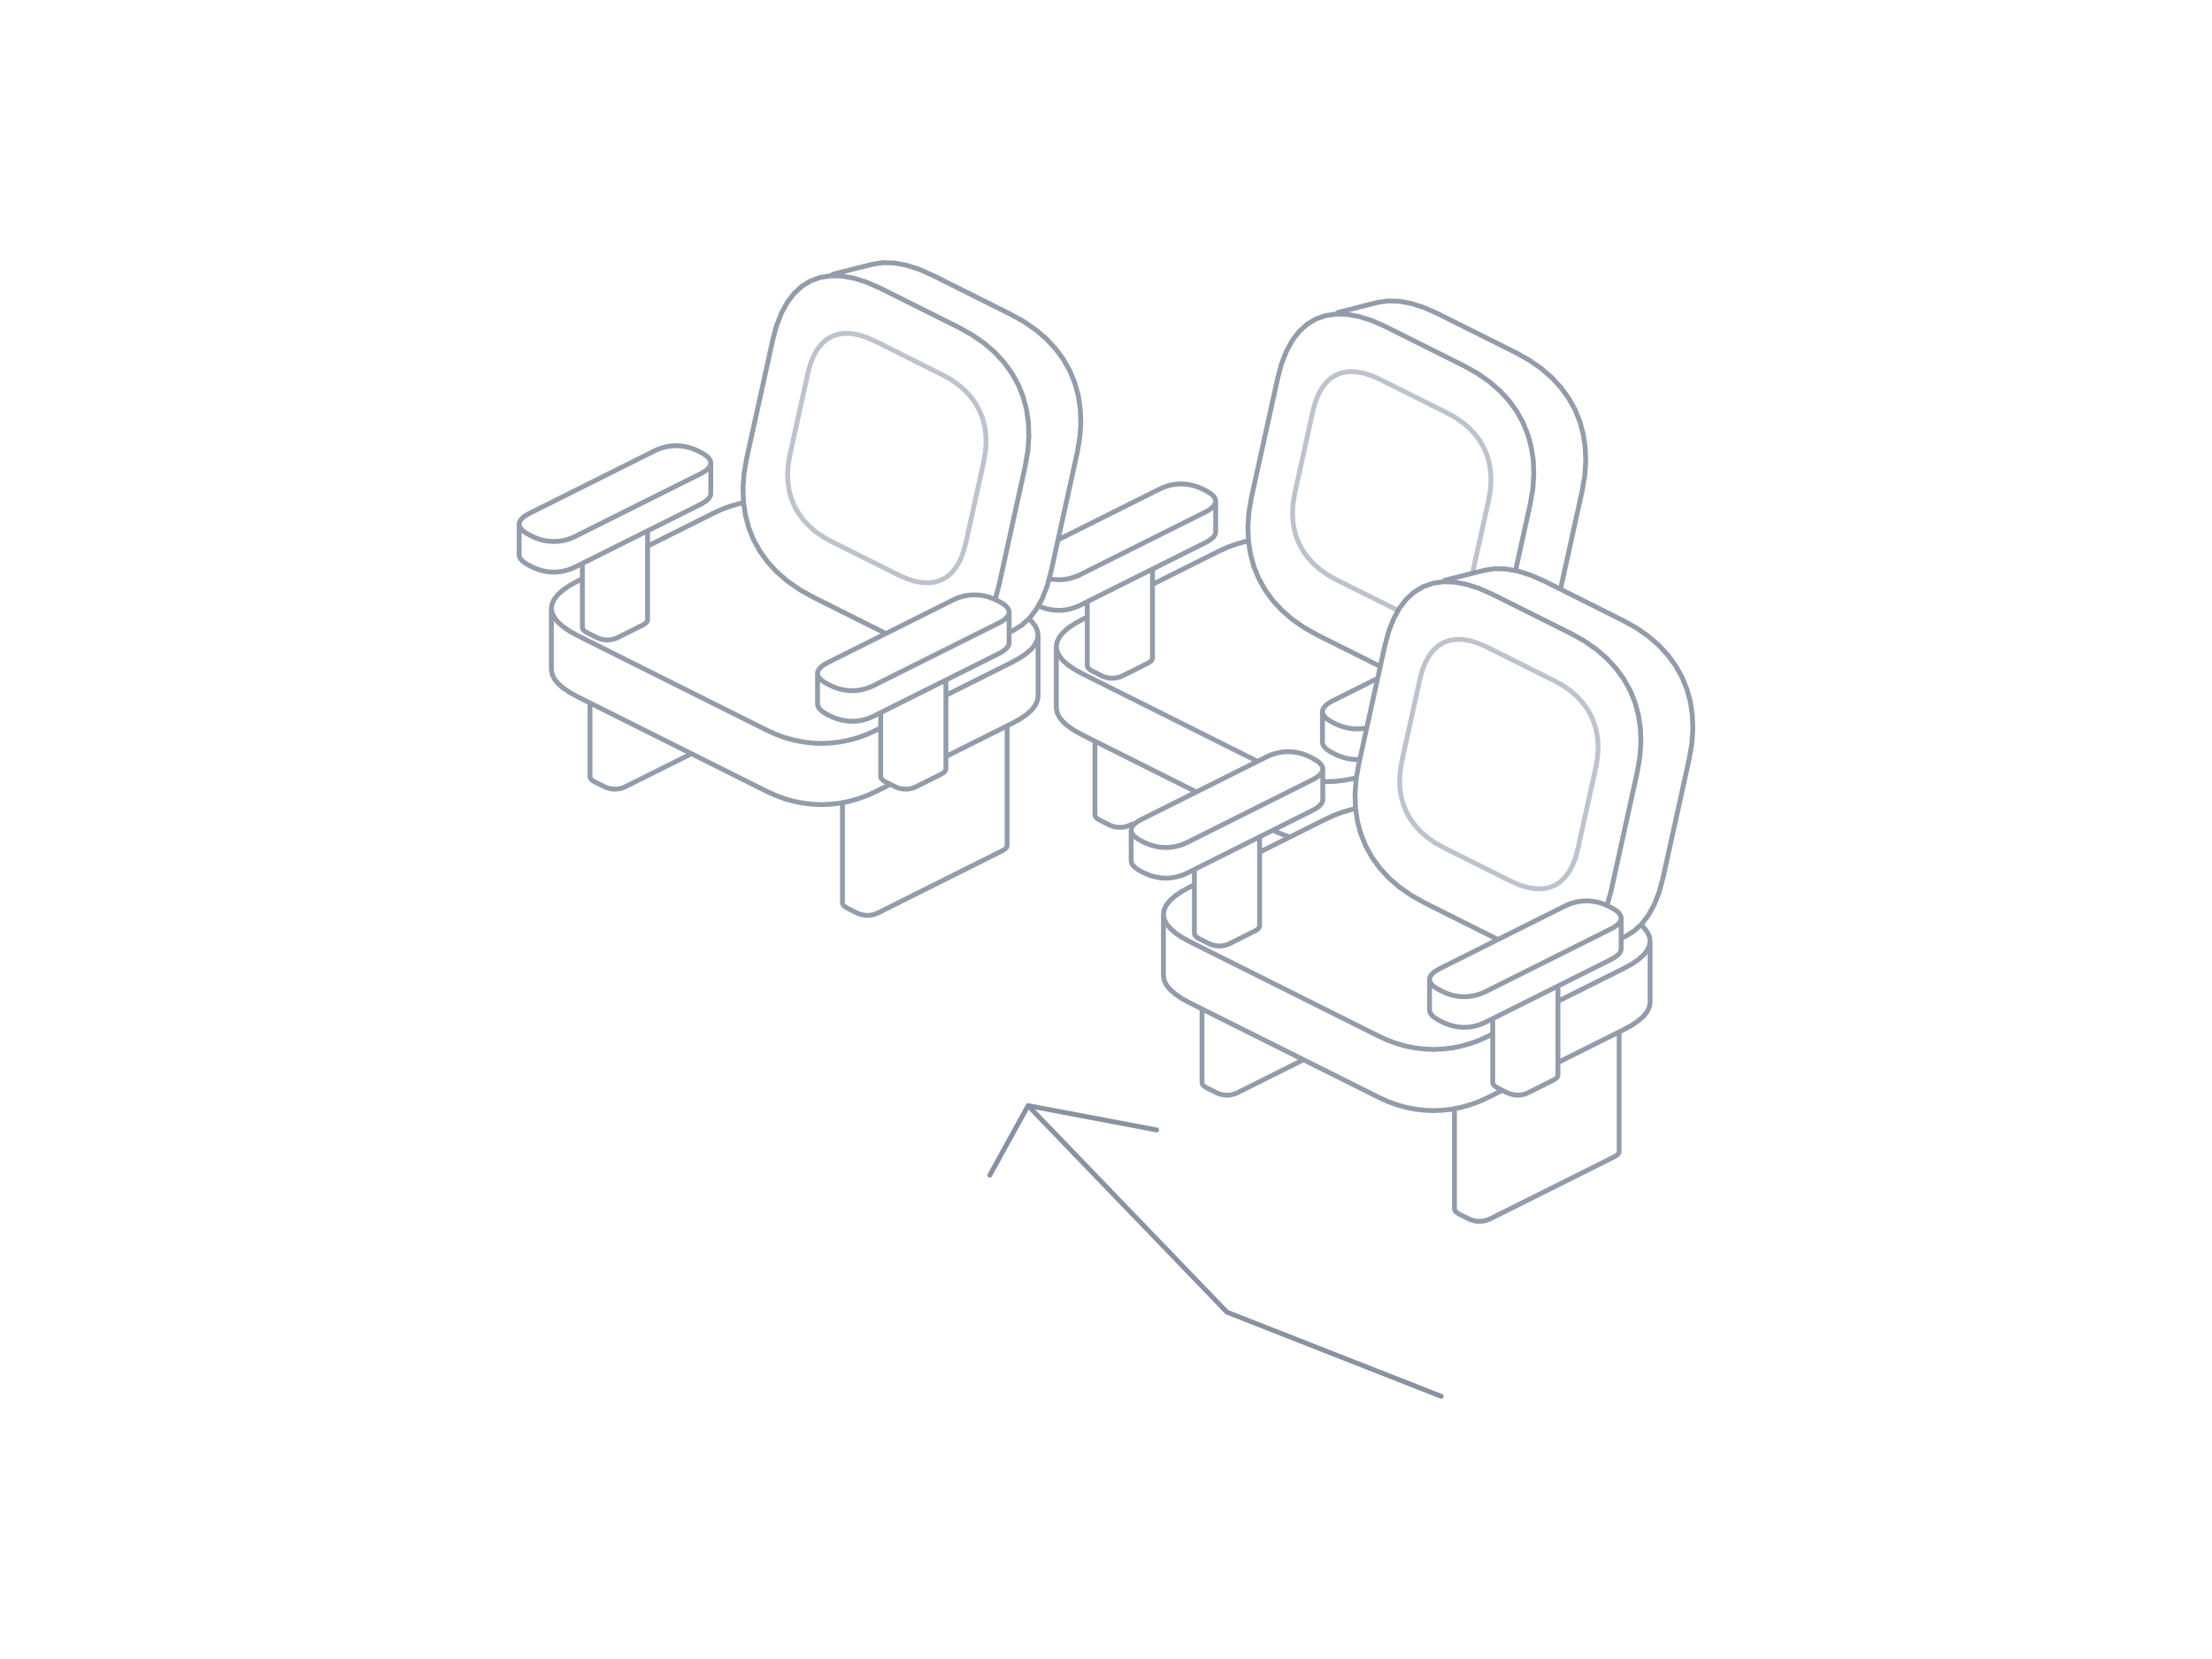
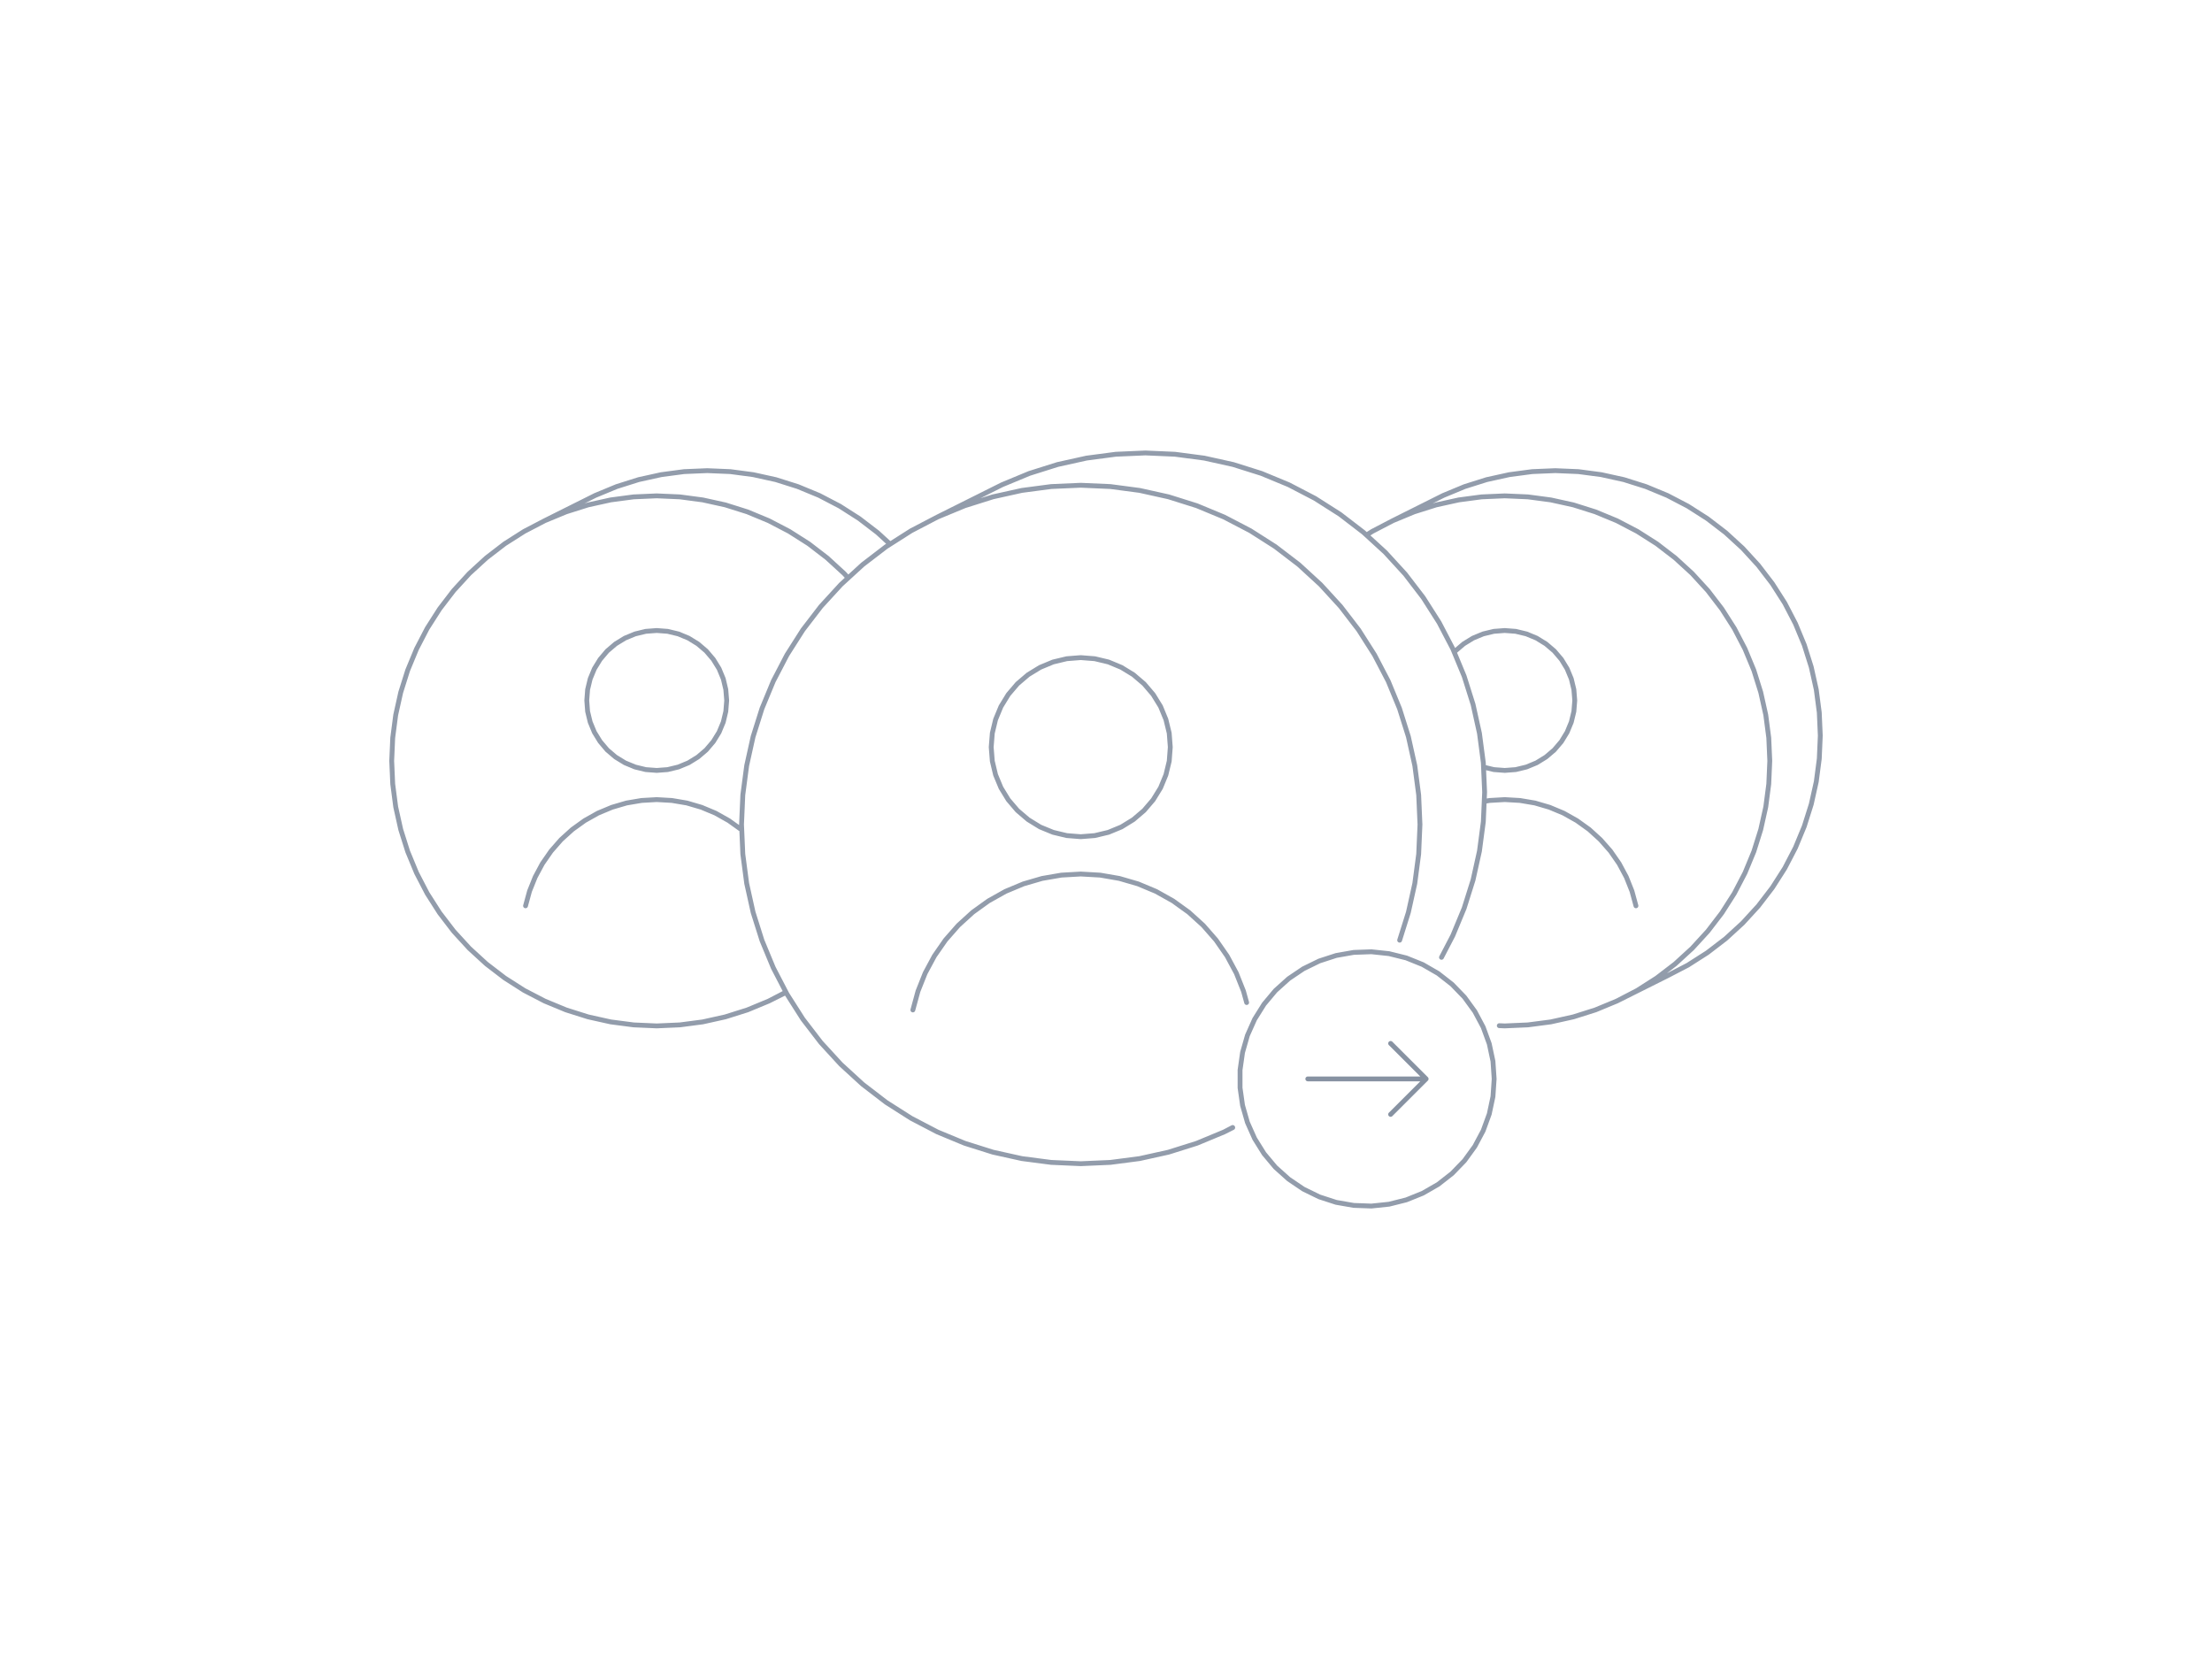
<svg xmlns="http://www.w3.org/2000/svg" viewBox="0 0 480 360" role="img" color="#8792a2" fill="none" stroke="currentColor" stroke-width="1.05" stroke-linecap="round" stroke-linejoin="round">
-   <path vector-effect="non-scaling-stroke" stroke-opacity=".55" d="M319.61,124.02 323.06,108.39 323.40,106.36 323.54,104.40 323.48,102.52 323.21,100.71 322.75,98.98 322.08,97.35 321.23,95.80 320.17,94.35 318.93,93.01 317.51,91.77 315.89,90.65 314.10,89.64 299.49,82.34 297.65,81.53 295.91,80.97 294.28,80.68 292.75,80.64 291.33,80.85 290.03,81.32 288.85,82.03 287.79,83.00 286.86,84.21 286.06,85.66 285.40,87.36 284.87,89.29 280.97,107.03 280.62,109.05 280.48,111.01 280.54,112.89 280.81,114.70 281.28,116.43 281.94,118.07 282.80,119.61 283.85,121.06 285.09,122.40 286.52,123.64 288.13,124.76 289.93,125.77 303.08,132.34 M194.97,124.77 196.81,125.58 198.54,126.14 200.18,126.43 201.71,126.47 203.12,126.26 204.43,125.79 205.61,125.08 206.67,124.11 207.60,122.90 208.40,121.45 209.06,119.75 209.58,117.82 213.49,100.08 213.84,98.06 213.98,96.10 213.91,94.22 213.65,92.41 213.18,90.68 212.52,89.05 211.66,87.50 210.61,86.05 209.37,84.71 207.94,83.47 206.33,82.35 204.53,81.34 189.92,74.04 188.08,73.23 186.35,72.67 184.71,72.38 183.18,72.34 181.77,72.55 180.46,73.02 179.28,73.73 178.22,74.70 177.29,75.91 176.49,77.36 175.83,79.06 175.31,80.99 171.40,98.73 171.05,100.75 170.91,102.71 170.98,104.59 171.24,106.40 171.71,108.13 172.37,109.77 173.23,111.31 174.28,112.76 175.52,114.10 176.95,115.34 178.56,116.46 180.36,117.47 194.97,124.77 M327.78,191.18 329.61,191.99 331.35,192.54 332.99,192.84 334.52,192.88 335.93,192.66 337.23,192.20 338.42,191.48 339.47,190.52 340.41,189.31 341.20,187.85 341.87,186.16 342.39,184.22 346.30,166.49 346.64,164.46 346.79,162.51 346.72,160.62 346.45,158.81 345.99,157.09 345.33,155.45 344.47,153.90 343.42,152.46 342.18,151.11 340.75,149.87 339.13,148.75 337.34,147.75 322.73,140.44 320.89,139.63 319.15,139.08 317.52,138.78 315.99,138.74 314.57,138.96 313.27,139.42 312.09,140.14 311.03,141.10 310.10,142.31 309.30,143.77 308.64,145.46 308.11,147.40 304.21,165.13 303.86,167.15 303.72,169.11 303.78,171.00 304.05,172.81 304.52,174.53 305.18,176.17 306.04,177.72 307.09,179.16 308.33,180.51 309.76,181.74 311.37,182.87 313.17,183.87 327.78,191.18" />
-   <path vector-effect="non-scaling-stroke" stroke-opacity=".9" d="M237.60,161.24 237.60,176.83 237.63,177.03 237.72,177.23 237.88,177.43 238.10,177.63 238.38,177.82 238.73,178.01 240.65,178.97 241.04,179.15 241.42,179.29 241.82,179.40 242.21,179.48 242.61,179.52 243.01,179.54 243.41,179.52 243.81,179.48 244.21,179.40 244.60,179.29 244.99,179.15 245.37,178.97 245.70,178.81 M270.58,117.45 270.23,117.52 268.27,118.07 266.33,118.78 264.43,119.64 250.44,126.64 M235.59,134.06 234.88,134.42 233.15,135.37 231.73,136.34 230.63,137.32 229.85,138.31 229.38,139.31 229.22,140.31 229.22,153.59 229.38,154.59 229.85,155.59 230.63,156.58 231.73,157.56 233.15,158.53 234.88,159.48 259.22,171.66 M276.63,180.33 277.95,180.93 279.43,181.47 M293.96,168.87 293.82,168.91 291.83,169.30 289.84,169.54 287.83,169.62 287.39,169.60 M272.50,165.02 234.88,146.20 233.15,145.25 231.73,144.28 230.63,143.30 229.85,142.31 229.38,141.31 229.22,140.31 M338.70,127.50 343.32,106.54 343.88,103.30 344.10,100.17 344.00,97.15 343.57,94.26 342.83,91.50 341.77,88.88 340.39,86.40 338.71,84.09 336.73,81.94 334.44,79.96 331.86,78.16 328.99,76.55 311.92,68.02 308.98,66.72 306.20,65.84 303.58,65.36 301.14,65.30 298.87,65.64 290.30,67.81 M328.94,123.49 332.05,109.39 332.61,106.15 332.83,103.02 332.73,100.00 332.30,97.11 331.56,94.35 330.49,91.72 329.12,89.25 327.44,86.93 325.45,84.78 323.17,82.80 320.59,81.01 317.72,79.40 300.65,70.87 297.71,69.57 294.93,68.68 292.31,68.21 289.87,68.15 287.60,68.49 285.52,69.24 283.63,70.38 281.93,71.92 280.44,73.86 279.17,76.18 278.10,78.90 277.27,82.00 271.58,107.83 271.02,111.07 270.79,114.20 270.90,117.22 271.32,120.11 272.07,122.88 273.13,125.50 274.50,127.97 276.18,130.29 278.17,132.44 280.45,134.42 283.04,136.21 285.91,137.82 299.19,144.46 M235.94,130.96 235.94,144.46 235.97,144.66 236.06,144.86 236.22,145.06 236.44,145.26 236.72,145.45 237.07,145.64 238.99,146.60 239.38,146.78 239.76,146.92 240.16,147.03 240.55,147.11 240.95,147.15 241.35,147.17 241.75,147.15 242.15,147.11 242.55,147.03 242.94,146.92 243.33,146.78 243.71,146.60 248.95,143.98 249.30,143.79 249.58,143.60 249.80,143.40 249.96,143.20 250.05,143.00 250.09,142.80 250.09,123.88 M256.29,105.01 255.49,105.05 254.69,105.14 253.90,105.30 253.11,105.52 252.34,105.80 251.58,106.15 230.00,116.94 M225.63,131.59 225.78,131.66 226.55,131.94 227.34,132.16 228.13,132.32 228.93,132.41 229.73,132.44 230.53,132.41 231.33,132.32 232.12,132.16 232.91,131.94 233.68,131.66 234.45,131.31 261.54,117.77 262.23,117.39 262.80,117.00 263.24,116.61 263.55,116.21 263.74,115.81 263.80,115.41 263.80,108.77 263.74,108.37 263.55,107.97 263.24,107.57 262.80,107.18 262.23,106.79 261.54,106.41 261.01,106.15 260.25,105.80 259.47,105.52 258.69,105.30 257.89,105.14 257.09,105.05 256.29,105.01 M263.80,108.77 263.74,109.17 263.55,109.57 263.24,109.96 262.80,110.36 262.23,110.75 261.54,111.13 234.45,124.67 233.68,125.02 232.91,125.30 232.12,125.52 231.33,125.68 230.53,125.77 229.73,125.80 228.93,125.77 228.13,125.68 228.00,125.65 M298.54,147.41 289.23,152.06 288.54,152.44 287.97,152.83 287.53,153.22 287.22,153.62 287.03,154.02 286.97,154.42 286.97,161.06 287.03,161.46 287.22,161.86 287.53,162.26 287.97,162.65 288.54,163.04 289.23,163.42 289.76,163.68 290.52,164.03 291.30,164.31 292.08,164.53 292.88,164.69 293.67,164.78 294.47,164.82 294.71,164.81 M296.20,158.02 296.07,158.05 295.28,158.14 294.47,158.18 293.67,158.14 292.88,158.05 292.08,157.89 291.30,157.67 290.52,157.39 289.76,157.04 289.23,156.78 288.54,156.40 287.97,156.01 287.53,155.62 287.22,155.22 287.03,154.82 286.97,154.42 M128.03,152.94 128.03,168.53 128.06,168.73 128.16,168.93 128.31,169.13 128.53,169.33 128.82,169.52 129.16,169.71 131.09,170.67 131.47,170.85 131.86,170.99 132.25,171.10 132.65,171.18 133.04,171.22 133.45,171.24 133.85,171.22 134.25,171.18 134.64,171.10 135.03,170.99 135.42,170.85 135.80,170.67 149.65,163.75 M182.81,174.53 182.81,195.92 182.85,196.12 182.94,196.32 183.10,196.52 183.32,196.72 183.60,196.91 183.95,197.10 185.87,198.07 186.25,198.24 186.64,198.38 187.03,198.49 187.43,198.57 187.83,198.62 188.23,198.63 188.63,198.62 189.03,198.57 189.42,198.49 189.82,198.38 190.20,198.24 190.59,198.07 217.41,184.65 217.76,184.46 218.04,184.27 218.26,184.07 218.42,183.87 218.51,183.67 218.54,183.47 218.54,157.92 M161.01,109.15 160.67,109.22 158.70,109.77 156.76,110.48 154.86,111.34 140.87,118.34 M126.02,125.76 125.31,126.12 123.58,127.07 122.17,128.04 121.07,129.02 120.28,130.01 119.81,131.01 119.65,132.01 119.65,145.29 119.81,146.29 120.28,147.29 121.07,148.28 122.17,149.26 123.58,150.23 125.31,151.18 166.48,171.77 168.39,172.63 170.32,173.34 172.29,173.89 174.27,174.28 176.27,174.52 178.27,174.60 180.27,174.52 182.27,174.28 184.25,173.89 186.21,173.34 188.15,172.63 190.05,171.77 192.82,170.39 M205.61,163.99 219.60,156.99 221.33,156.04 222.75,155.07 223.85,154.09 224.63,153.10 225.10,152.10 225.26,151.10 225.26,137.82 225.10,136.82 224.63,135.82 223.85,134.83 223.51,134.53 M225.26,137.82 225.10,138.82 224.63,139.82 223.85,140.81 222.75,141.79 221.33,142.76 219.60,143.71 205.61,150.71 M190.76,158.13 190.05,158.49 188.15,159.35 186.21,160.06 184.25,160.61 182.27,161.00 180.27,161.24 178.27,161.32 176.27,161.24 174.27,161.00 172.29,160.61 170.32,160.06 168.39,159.35 166.48,158.49 125.31,137.90 123.58,136.95 122.17,135.98 121.07,135.00 120.28,134.01 119.81,133.01 119.65,132.01 M219.33,137.01 219.81,136.84 221.70,135.69 223.40,134.15 224.89,132.22 226.17,129.89 227.23,127.18 228.06,124.08 233.75,98.24 234.31,95.00 234.54,91.87 234.43,88.85 234.01,85.96 233.26,83.20 232.20,80.58 230.83,78.10 229.15,75.79 227.16,73.63 224.88,71.66 222.29,69.86 219.42,68.25 202.36,59.72 199.42,58.42 196.63,57.54 194.02,57.06 191.57,57.00 189.31,57.34 180.73,59.51 M216.03,129.76 216.79,126.93 222.48,101.09 223.04,97.85 223.26,94.72 223.16,91.70 222.74,88.81 221.99,86.04 220.93,83.42 219.55,80.95 217.87,78.63 215.89,76.48 213.60,74.50 211.02,72.71 208.15,71.10 191.08,62.57 188.14,61.27 185.36,60.38 182.75,59.91 180.30,59.85 178.03,60.19 175.95,60.93 174.06,62.08 172.37,63.62 170.88,65.56 169.60,67.88 168.54,70.60 167.70,73.69 162.01,99.53 161.45,102.77 161.23,105.90 161.33,108.92 161.76,111.81 162.50,114.58 163.56,117.20 164.94,119.67 166.62,121.99 168.60,124.14 170.89,126.12 173.47,127.91 176.34,129.52 191.85,137.28 M126.37,122.66 126.37,136.16 126.40,136.36 126.50,136.56 126.65,136.76 126.87,136.95 127.16,137.15 127.50,137.34 129.43,138.30 129.81,138.47 130.20,138.62 130.59,138.73 130.99,138.80 131.38,138.85 131.79,138.87 132.19,138.85 132.58,138.80 132.98,138.73 133.37,138.62 133.76,138.47 134.14,138.30 139.39,135.68 139.73,135.49 140.02,135.29 140.24,135.10 140.39,134.90 140.49,134.70 140.52,134.50 140.52,115.58 M146.73,96.71 145.92,96.75 145.13,96.84 144.33,97.00 143.55,97.22 142.77,97.50 142.01,97.85 114.92,111.39 114.23,111.77 113.66,112.16 113.22,112.55 112.91,112.95 112.72,113.35 112.66,113.75 112.66,120.39 112.72,120.79 112.91,121.19 113.22,121.59 113.66,121.98 114.23,122.37 114.92,122.75 115.45,123.01 116.21,123.36 116.99,123.64 117.77,123.86 118.56,124.02 119.36,124.11 120.16,124.14 120.97,124.11 121.76,124.02 122.56,123.86 123.34,123.64 124.12,123.36 124.88,123.01 151.97,109.47 152.66,109.08 153.23,108.70 153.67,108.30 153.98,107.91 154.17,107.51 154.24,107.11 154.24,100.47 154.17,100.07 153.98,99.67 153.67,99.27 153.23,98.88 152.66,98.49 151.97,98.11 151.44,97.85 150.68,97.50 149.90,97.22 149.12,97.00 148.33,96.84 147.53,96.75 146.73,96.71 M154.24,100.47 154.17,100.87 153.98,101.27 153.67,101.66 153.23,102.06 152.66,102.44 151.97,102.83 124.88,116.37 124.12,116.72 123.34,117.00 122.56,117.22 121.76,117.38 120.97,117.47 120.16,117.50 119.36,117.47 118.56,117.38 117.77,117.22 116.99,117.00 116.21,116.72 115.45,116.37 114.92,116.11 114.23,115.73 113.66,115.34 113.22,114.95 112.91,114.55 112.72,114.15 112.66,113.75 M191.11,155.03 191.11,168.53 191.15,168.73 191.24,168.93 191.40,169.13 191.62,169.33 191.90,169.52 192.25,169.71 194.17,170.67 194.55,170.85 194.94,170.99 195.33,171.10 195.73,171.18 196.13,171.22 196.53,171.24 196.93,171.22 197.33,171.18 197.73,171.10 198.12,170.99 198.51,170.85 198.89,170.67 204.13,168.05 204.48,167.86 204.76,167.67 204.98,167.47 205.14,167.27 205.23,167.07 205.26,166.87 205.26,147.96 M211.47,129.09 210.67,129.12 209.87,129.21 209.08,129.37 208.29,129.59 207.52,129.87 206.76,130.22 179.66,143.76 178.97,144.14 178.41,144.53 177.97,144.92 177.65,145.32 177.46,145.72 177.40,146.12 177.40,152.76 177.46,153.16 177.65,153.56 177.97,153.96 178.41,154.35 178.97,154.74 179.66,155.12 180.19,155.38 180.96,155.73 181.73,156.01 182.52,156.23 183.31,156.39 184.11,156.48 184.91,156.52 185.71,156.48 186.51,156.39 187.30,156.23 188.09,156.01 188.86,155.73 189.62,155.38 216.72,141.84 217.41,141.46 217.97,141.07 218.41,140.68 218.73,140.28 218.92,139.88 218.98,139.48 218.98,132.84 218.92,132.44 218.73,132.04 218.41,131.64 217.97,131.25 217.41,130.86 216.72,130.48 216.18,130.22 215.42,129.87 214.65,129.59 213.86,129.37 213.07,129.21 212.27,129.12 211.47,129.09 M218.98,132.84 218.92,133.24 218.73,133.64 218.41,134.04 217.97,134.43 217.41,134.82 216.72,135.20 189.62,148.74 188.86,149.09 188.09,149.37 187.30,149.59 186.51,149.75 185.71,149.84 184.91,149.88 184.11,149.84 183.31,149.75 182.52,149.59 181.73,149.37 180.96,149.09 180.19,148.74 179.66,148.48 178.97,148.10 178.41,147.71 177.97,147.32 177.65,146.92 177.46,146.52 177.40,146.12 M260.84,219.34 260.84,234.94 260.87,235.14 260.96,235.34 261.12,235.53 261.34,235.73 261.62,235.92 261.97,236.11 263.90,237.08 264.28,237.25 264.66,237.39 265.06,237.50 265.45,237.58 265.85,237.63 266.25,237.64 266.65,237.63 267.05,237.58 267.45,237.50 267.84,237.39 268.23,237.25 268.61,237.08 282.46,230.15 M315.62,240.94 315.62,262.33 315.65,262.53 315.75,262.73 315.90,262.93 316.12,263.12 316.41,263.32 316.75,263.51 318.68,264.47 319.06,264.64 319.45,264.78 319.84,264.89 320.24,264.97 320.64,265.02 321.04,265.03 321.44,265.02 321.84,264.97 322.23,264.89 322.63,264.78 323.01,264.64 323.39,264.47 350.22,251.06 350.57,250.87 350.85,250.67 351.07,250.48 351.23,250.28 351.32,250.08 351.35,249.88 351.35,224.32 M293.82,175.56 293.47,175.62 291.51,176.17 289.57,176.88 287.67,177.75 273.68,184.74 M258.83,192.17 258.12,192.52 256.39,193.47 254.98,194.44 253.88,195.42 253.09,196.41 252.62,197.41 252.46,198.41 252.46,211.69 252.62,212.70 253.09,213.69 253.88,214.69 254.98,215.67 256.39,216.64 258.12,217.59 299.29,238.17 301.19,239.04 303.13,239.74 305.09,240.29 307.08,240.69 309.07,240.92 311.08,241.00 313.08,240.92 315.07,240.69 317.06,240.29 319.02,239.74 320.96,239.04 322.86,238.17 325.63,236.79 M338.42,230.39 352.41,223.40 354.14,222.45 355.56,221.48 356.66,220.50 357.44,219.50 357.91,218.51 358.07,217.50 358.07,204.22 357.91,203.22 357.44,202.22 356.66,201.23 356.31,200.93 M358.07,204.22 357.91,205.23 357.44,206.22 356.66,207.22 355.56,208.20 354.14,209.17 352.41,210.12 338.42,217.11 M323.57,224.54 322.86,224.89 320.96,225.76 319.02,226.46 317.06,227.01 315.07,227.41 313.08,227.64 311.08,227.72 309.07,227.64 307.08,227.41 305.09,227.01 303.13,226.46 301.19,225.76 299.29,224.89 258.12,204.31 256.39,203.35 254.98,202.39 253.88,201.40 253.09,200.41 252.62,199.42 252.46,198.41 M352.14,203.42 352.62,203.24 354.51,202.10 356.20,200.56 357.69,198.62 358.97,196.29 360.03,193.58 360.87,190.48 366.56,164.64 367.12,161.40 367.34,158.27 367.24,155.26 366.82,152.36 366.07,149.60 365.01,146.98 363.63,144.51 361.95,142.19 359.97,140.04 357.68,138.06 355.10,136.26 352.23,134.66 335.16,126.12 332.22,124.82 329.44,123.94 326.83,123.47 324.38,123.40 322.11,123.75 313.54,125.91 M348.83,196.16 349.60,193.33 355.29,167.49 355.85,164.25 356.07,161.12 355.97,158.10 355.54,155.21 354.80,152.45 353.74,149.83 352.36,147.35 350.68,145.04 348.70,142.89 346.41,140.91 343.83,139.11 340.96,137.50 323.89,128.97 320.95,127.67 318.17,126.79 315.55,126.31 313.11,126.25 310.84,126.59 308.76,127.34 306.87,128.48 305.17,130.03 303.69,131.96 302.41,134.29 301.35,137.00 300.51,140.10 294.82,165.94 294.26,169.18 294.04,172.31 294.14,175.33 294.56,178.22 295.31,180.98 296.37,183.60 297.74,186.07 299.43,188.39 301.41,190.54 303.70,192.52 306.28,194.32 309.15,195.92 324.66,203.68 M259.18,189.06 259.18,202.56 259.21,202.76 259.30,202.96 259.46,203.16 259.68,203.36 259.96,203.55 260.31,203.74 262.24,204.71 262.62,204.88 263.00,205.02 263.40,205.13 263.79,205.21 264.19,205.26 264.59,205.27 264.99,205.26 265.39,205.21 265.79,205.13 266.18,205.02 266.57,204.88 266.95,204.71 272.20,202.08 272.54,201.89 272.82,201.70 273.04,201.50 273.20,201.30 273.30,201.10 273.33,200.90 273.33,181.99 M279.53,163.12 278.73,163.15 277.93,163.24 277.14,163.40 276.36,163.62 275.58,163.90 274.82,164.25 247.73,177.80 247.03,178.18 246.47,178.56 246.03,178.96 245.71,179.35 245.53,179.75 245.46,180.15 245.46,186.79 245.53,187.19 245.71,187.59 246.03,187.99 246.47,188.38 247.03,188.77 247.73,189.15 248.26,189.42 249.02,189.76 249.79,190.04 250.58,190.26 251.37,190.42 252.17,190.52 252.97,190.55 253.77,190.52 254.57,190.42 255.37,190.26 256.15,190.04 256.93,189.76 257.69,189.42 284.78,175.87 285.47,175.49 286.04,175.10 286.48,174.71 286.79,174.31 286.98,173.91 287.04,173.51 287.04,166.87 286.98,166.47 286.79,166.07 286.48,165.68 286.04,165.28 285.47,164.90 284.78,164.51 284.25,164.25 283.49,163.90 282.71,163.62 281.93,163.40 281.13,163.24 280.33,163.15 279.53,163.12 M287.04,166.87 286.98,167.27 286.79,167.67 286.48,168.07 286.04,168.46 285.47,168.85 284.78,169.23 257.69,182.78 256.93,183.12 256.15,183.40 255.37,183.62 254.57,183.78 253.77,183.88 252.97,183.91 252.17,183.88 251.37,183.78 250.58,183.62 249.79,183.40 249.02,183.12 248.26,182.78 247.73,182.51 247.03,182.13 246.47,181.74 246.03,181.35 245.71,180.95 245.53,180.55 245.46,180.15 M323.92,221.43 323.92,234.94 323.95,235.14 324.05,235.34 324.21,235.53 324.43,235.73 324.71,235.92 325.05,236.11 326.98,237.08 327.36,237.25 327.75,237.39 328.14,237.50 328.54,237.58 328.94,237.63 329.34,237.64 329.74,237.63 330.14,237.58 330.53,237.50 330.93,237.39 331.31,237.25 331.69,237.08 336.94,234.45 337.29,234.26 337.57,234.07 337.79,233.87 337.95,233.68 338.04,233.48 338.07,233.28 338.07,214.36 M344.28,195.49 343.48,195.52 342.68,195.62 341.88,195.77 341.10,195.99 340.32,196.28 339.56,196.62 312.47,210.17 311.78,210.55 311.21,210.94 310.77,211.33 310.46,211.72 310.27,212.12 310.21,212.52 310.21,219.17 310.27,219.57 310.46,219.96 310.77,220.36 311.21,220.75 311.78,221.14 312.47,221.52 313.00,221.79 313.76,222.13 314.54,222.42 315.32,222.64 316.12,222.79 316.92,222.89 317.72,222.92 318.52,222.89 319.32,222.79 320.11,222.64 320.89,222.42 321.67,222.13 322.43,221.79 349.52,208.24 350.22,207.86 350.78,207.47 351.22,207.08 351.54,206.68 351.72,206.28 351.79,205.88 351.79,199.24 351.72,198.84 351.54,198.44 351.22,198.05 350.78,197.65 350.22,197.27 349.52,196.89 348.99,196.62 348.23,196.28 347.46,195.99 346.67,195.77 345.88,195.62 345.08,195.52 344.28,195.49 M351.79,199.24 351.72,199.64 351.54,200.04 351.22,200.44 350.78,200.83 350.22,201.22 349.52,201.60 322.43,215.15 321.67,215.49 320.89,215.78 320.11,216.00 319.32,216.15 318.52,216.25 317.72,216.28 316.92,216.25 316.12,216.15 315.32,216.00 314.54,215.78 313.76,215.49 313.00,215.15 312.47,214.88 311.78,214.50 311.21,214.11 310.77,213.72 310.46,213.32 310.27,212.93 310.21,212.52" />
-   <path vector-effect="non-scaling-stroke" stroke-opacity="1" d="M312.74,303.00 266.25,284.74 223.09,239.92 M251.01,245.20 223.09,239.92 214.79,255.01" />
+   <path vector-effect="non-scaling-stroke" stroke-opacity=".9" d="M92.70,136.36 90.39,140.81 88.47,145.44 86.96,150.23 85.87,155.13 85.22,160.10 85.00,165.11 85.22,170.12 85.87,175.10 86.96,180.00 88.47,184.78 90.39,189.42 92.70,193.87 95.40,198.10 98.45,202.08 101.84,205.78 105.54,209.17 109.52,212.22 113.75,214.92 118.20,217.23 122.84,219.15 127.62,220.66 132.52,221.75 137.50,222.40 142.51,222.62 147.52,222.40 152.49,221.75 157.39,220.66 162.18,219.15 166.81,217.23 170.27,215.50 M192.88,117.83 190.43,115.58 186.45,112.53 182.22,109.83 177.77,107.51 173.13,105.59 168.35,104.08 163.45,103.00 158.48,102.34 153.47,102.13 148.45,102.34 143.48,103.00 138.58,104.08 133.80,105.59 129.16,107.51 118.20,112.99 113.75,115.31 109.52,118.00 105.54,121.06 101.84,124.45 98.45,128.15 95.40,132.13 92.70,136.36 M183.82,125.15 183.17,124.45 179.47,121.06 175.49,118.00 171.26,115.31 166.81,112.99 162.18,111.07 157.39,109.56 152.49,108.48 147.52,107.82 142.51,107.60 137.50,107.82 132.52,108.48 127.62,109.56 122.84,111.07 118.20,112.99 113.75,115.31 109.52,118.00 105.54,121.06 101.84,124.45 98.45,128.15 95.40,132.13 92.70,136.36 90.39,140.81 88.47,145.44 86.96,150.23 85.87,155.13 85.22,160.10 85.00,165.11 85.22,170.12 85.87,175.10 86.96,180.00 88.47,184.78 90.39,189.42 92.70,193.87 95.40,198.10 98.45,202.08 101.84,205.78 105.54,209.17 109.52,212.22 113.75,214.92 118.20,217.23 122.84,219.15 127.62,220.66 132.52,221.75 137.50,222.40 142.51,222.62 147.52,222.40 152.49,221.75 157.39,220.66 162.18,219.15 166.81,217.23 170.24,215.45 M157.69,152.00 157.50,149.63 156.95,147.31 156.04,145.11 154.79,143.08 153.24,141.26 151.43,139.72 149.40,138.47 147.20,137.56 144.88,137.00 142.51,136.82 140.13,137.00 137.82,137.56 135.62,138.47 133.58,139.72 131.77,141.26 130.23,143.08 128.98,145.11 128.07,147.31 127.51,149.63 127.33,152.00 127.51,154.38 128.07,156.69 128.98,158.89 130.23,160.92 131.77,162.74 133.58,164.28 135.62,165.53 137.82,166.44 140.13,167.00 142.51,167.18 144.88,167.00 147.20,166.44 149.40,165.53 151.43,164.28 153.24,162.74 154.79,160.92 156.04,158.89 156.95,156.69 157.50,154.38 157.69,152.00 M114.04,196.56 114.91,193.37 116.14,190.31 117.70,187.40 119.58,184.69 121.75,182.21 124.20,179.99 126.87,178.07 129.75,176.45 132.79,175.18 135.96,174.25 139.21,173.70 142.51,173.51 145.80,173.70 149.05,174.25 152.22,175.18 155.26,176.45 158.14,178.07 160.60,179.83 M325.34,222.57 326.53,222.62 331.55,222.40 336.52,221.75 341.42,220.66 346.20,219.15 350.84,217.23 361.80,211.75 366.25,209.44 370.48,206.74 374.46,203.69 378.16,200.30 381.55,196.60 384.60,192.62 387.30,188.39 389.61,183.94 391.53,179.30 393.04,174.52 394.13,169.62 394.78,164.65 395.00,159.63 394.78,154.62 394.13,149.65 393.04,144.75 391.53,139.96 389.61,135.33 387.30,130.88 384.60,126.65 381.55,122.67 378.16,118.97 374.46,115.58 370.48,112.53 366.25,109.83 361.80,107.51 357.16,105.59 352.38,104.08 347.48,103.00 342.50,102.34 337.49,102.13 332.48,102.34 327.51,103.00 322.61,104.08 317.82,105.59 313.19,107.51 302.23,112.99 297.78,115.31 296.82,115.92 M384.04,165.11 383.82,160.10 383.17,155.13 382.08,150.23 380.58,145.44 378.66,140.81 376.34,136.36 373.64,132.13 370.59,128.15 367.20,124.45 363.50,121.06 359.52,118.00 355.29,115.31 350.84,112.99 346.20,111.07 341.42,109.56 336.52,108.48 331.55,107.82 326.53,107.60 321.52,107.82 316.55,108.48 311.65,109.56 306.87,111.07 302.23,112.99 297.78,115.31 296.82,115.92 M325.34,222.57 326.53,222.62 331.55,222.40 336.52,221.75 341.42,220.66 346.20,219.15 350.84,217.23 355.29,214.92 359.52,212.22 363.50,209.17 367.20,205.78 370.59,202.08 373.64,198.10 376.34,193.87 378.66,189.42 380.58,184.78 382.08,180.00 383.17,175.10 383.82,170.12 384.04,165.11 M341.72,152.00 341.53,149.63 340.97,147.31 340.06,145.11 338.82,143.08 337.27,141.26 335.46,139.72 333.43,138.47 331.23,137.56 328.91,137.00 326.53,136.82 324.16,137.00 321.84,137.56 319.64,138.47 317.61,139.72 315.83,141.24 M322.27,166.54 324.16,167.00 326.53,167.18 328.91,167.00 331.23,166.44 333.43,165.53 335.46,164.28 337.27,162.74 338.82,160.92 340.06,158.89 340.97,156.69 341.53,154.38 341.72,152.00 M322.42,173.84 323.24,173.70 326.53,173.51 329.83,173.70 333.08,174.25 336.25,175.18 339.29,176.45 342.17,178.07 344.85,179.99 347.29,182.21 349.47,184.69 351.35,187.40 352.91,190.31 354.13,193.37 355.00,196.56 M170.77,142.11 167.81,147.80 165.35,153.74 163.42,159.86 162.03,166.13 161.19,172.50 160.91,178.91 161.19,185.33 162.03,191.70 163.42,197.97 165.35,204.09 167.81,210.02 170.77,215.72 174.22,221.14 178.13,226.23 182.47,230.96 187.21,235.30 192.30,239.21 197.72,242.66 203.41,245.63 209.35,248.09 215.47,250.02 221.74,251.41 228.11,252.24 234.52,252.52 240.94,252.24 247.30,251.41 253.57,250.02 259.70,248.09 265.63,245.63 267.50,244.69 M312.80,207.74 315.26,203.01 317.72,197.08 319.65,190.95 321.04,184.68 321.88,178.32 322.16,171.90 321.88,165.49 321.04,159.12 319.65,152.85 317.72,146.73 315.26,140.79 312.29,135.10 308.84,129.68 304.94,124.59 300.60,119.85 295.86,115.51 290.77,111.60 285.35,108.15 279.66,105.19 273.72,102.73 267.60,100.80 261.33,99.41 254.96,98.57 248.55,98.29 242.13,98.57 235.76,99.41 229.49,100.80 223.37,102.73 217.44,105.19 203.41,112.20 197.72,115.17 192.30,118.62 187.21,122.52 182.47,126.86 178.13,131.60 174.22,136.69 170.77,142.11 M308.13,178.91 307.85,172.50 307.01,166.13 305.62,159.86 303.69,153.74 301.24,147.80 298.27,142.11 294.82,136.69 290.91,131.60 286.57,126.86 281.84,122.52 276.74,118.62 271.33,115.17 265.63,112.20 259.70,109.74 253.57,107.81 247.30,106.42 240.94,105.58 234.52,105.30 228.11,105.58 221.74,106.42 215.47,107.81 209.35,109.74 203.41,112.20 197.72,115.17 192.30,118.62 187.21,122.52 182.47,126.86 178.13,131.60 174.22,136.69 170.77,142.11 167.81,147.80 165.35,153.74 163.42,159.86 162.03,166.13 161.19,172.50 160.91,178.91 161.19,185.33 162.03,191.70 163.42,197.97 165.35,204.09 167.81,210.02 170.77,215.72 174.22,221.14 178.13,226.23 182.47,230.96 187.21,235.30 192.30,239.21 197.72,242.66 203.41,245.63 209.35,248.09 215.47,250.02 221.74,251.41 228.11,252.24 234.52,252.52 240.94,252.24 247.30,251.41 253.57,250.02 259.70,248.09 265.63,245.63 267.49,244.66 M303.72,204.02 305.62,197.97 307.01,191.70 307.85,185.33 308.13,178.91 M253.95,162.13 253.72,159.09 253.00,156.13 251.84,153.31 250.24,150.71 248.26,148.39 245.94,146.41 243.34,144.82 240.53,143.65 237.56,142.94 234.52,142.70 231.48,142.94 228.52,143.65 225.70,144.82 223.10,146.41 220.78,148.39 218.80,150.71 217.21,153.31 216.04,156.13 215.33,159.09 215.09,162.13 215.33,165.17 216.04,168.14 217.21,170.95 218.80,173.55 220.78,175.87 223.10,177.85 225.70,179.45 228.52,180.61 231.48,181.32 234.52,181.56 237.56,181.32 240.53,180.61 243.34,179.45 245.94,177.85 248.26,175.87 250.24,173.55 251.84,170.95 253.00,168.14 253.72,165.17 253.95,162.13 M198.09,219.16 199.20,215.09 200.76,211.17 202.76,207.45 205.17,203.98 207.96,200.80 211.08,197.96 214.51,195.49 218.19,193.43 222.09,191.80 226.14,190.62 230.31,189.90 234.52,189.66 238.74,189.90 242.90,190.62 246.95,191.80 250.85,193.43 254.53,195.49 257.96,197.96 261.09,200.80 263.87,203.98 266.28,207.45 268.28,211.17 269.84,215.09 270.52,217.55 M297.59,206.53 293.75,206.67 289.95,207.34 286.29,208.53 282.83,210.22 279.64,212.37 276.77,214.95 274.30,217.90 272.26,221.16 270.69,224.68 269.63,228.38 269.09,232.20 269.09,236.05 269.63,239.86 270.69,243.56 272.26,247.08 274.30,250.35 276.77,253.30 279.64,255.87 282.83,258.03 286.29,259.72 289.95,260.91 293.75,261.57 297.59,261.71 301.42,261.31 305.16,260.37 308.73,258.93 312.07,257.01 315.10,254.64 317.78,251.87 320.04,248.75 321.85,245.35 323.17,241.73 323.97,237.96 324.23,234.12 323.97,230.28 323.17,226.51 321.85,222.89 320.04,219.49 317.78,216.38 315.10,213.61 312.07,211.24 308.73,209.31 305.16,207.87 301.42,206.94 297.59,206.53 M324.23,234.12 323.97,230.28 323.17,226.51 321.85,222.89 320.04,219.49 317.78,216.38 315.10,213.61 312.07,211.24 308.73,209.31 305.16,207.87 301.42,206.94 297.59,206.53 293.75,206.67 289.95,207.34 286.29,208.53 282.83,210.22 279.64,212.37 276.77,214.95 274.30,217.90 272.26,221.16 270.69,224.68 269.63,228.38 269.09,232.20 269.09,236.05 269.63,239.86 270.69,243.56 272.26,247.08 274.30,250.35 276.77,253.30 279.64,255.87 282.83,258.03 286.29,259.72 289.95,260.91 293.75,261.57 297.59,261.71 301.42,261.31 305.16,260.37 308.73,258.93 312.07,257.01 315.10,254.64 317.78,251.87 320.04,248.75 321.85,245.35 323.17,241.73 323.97,237.96 324.23,234.12" />
+   <path vector-effect="non-scaling-stroke" stroke-opacity="1" d="M283.79,234.12 309.47,234.12 M301.76,226.42 309.47,234.12 301.76,241.82" />
</svg>
